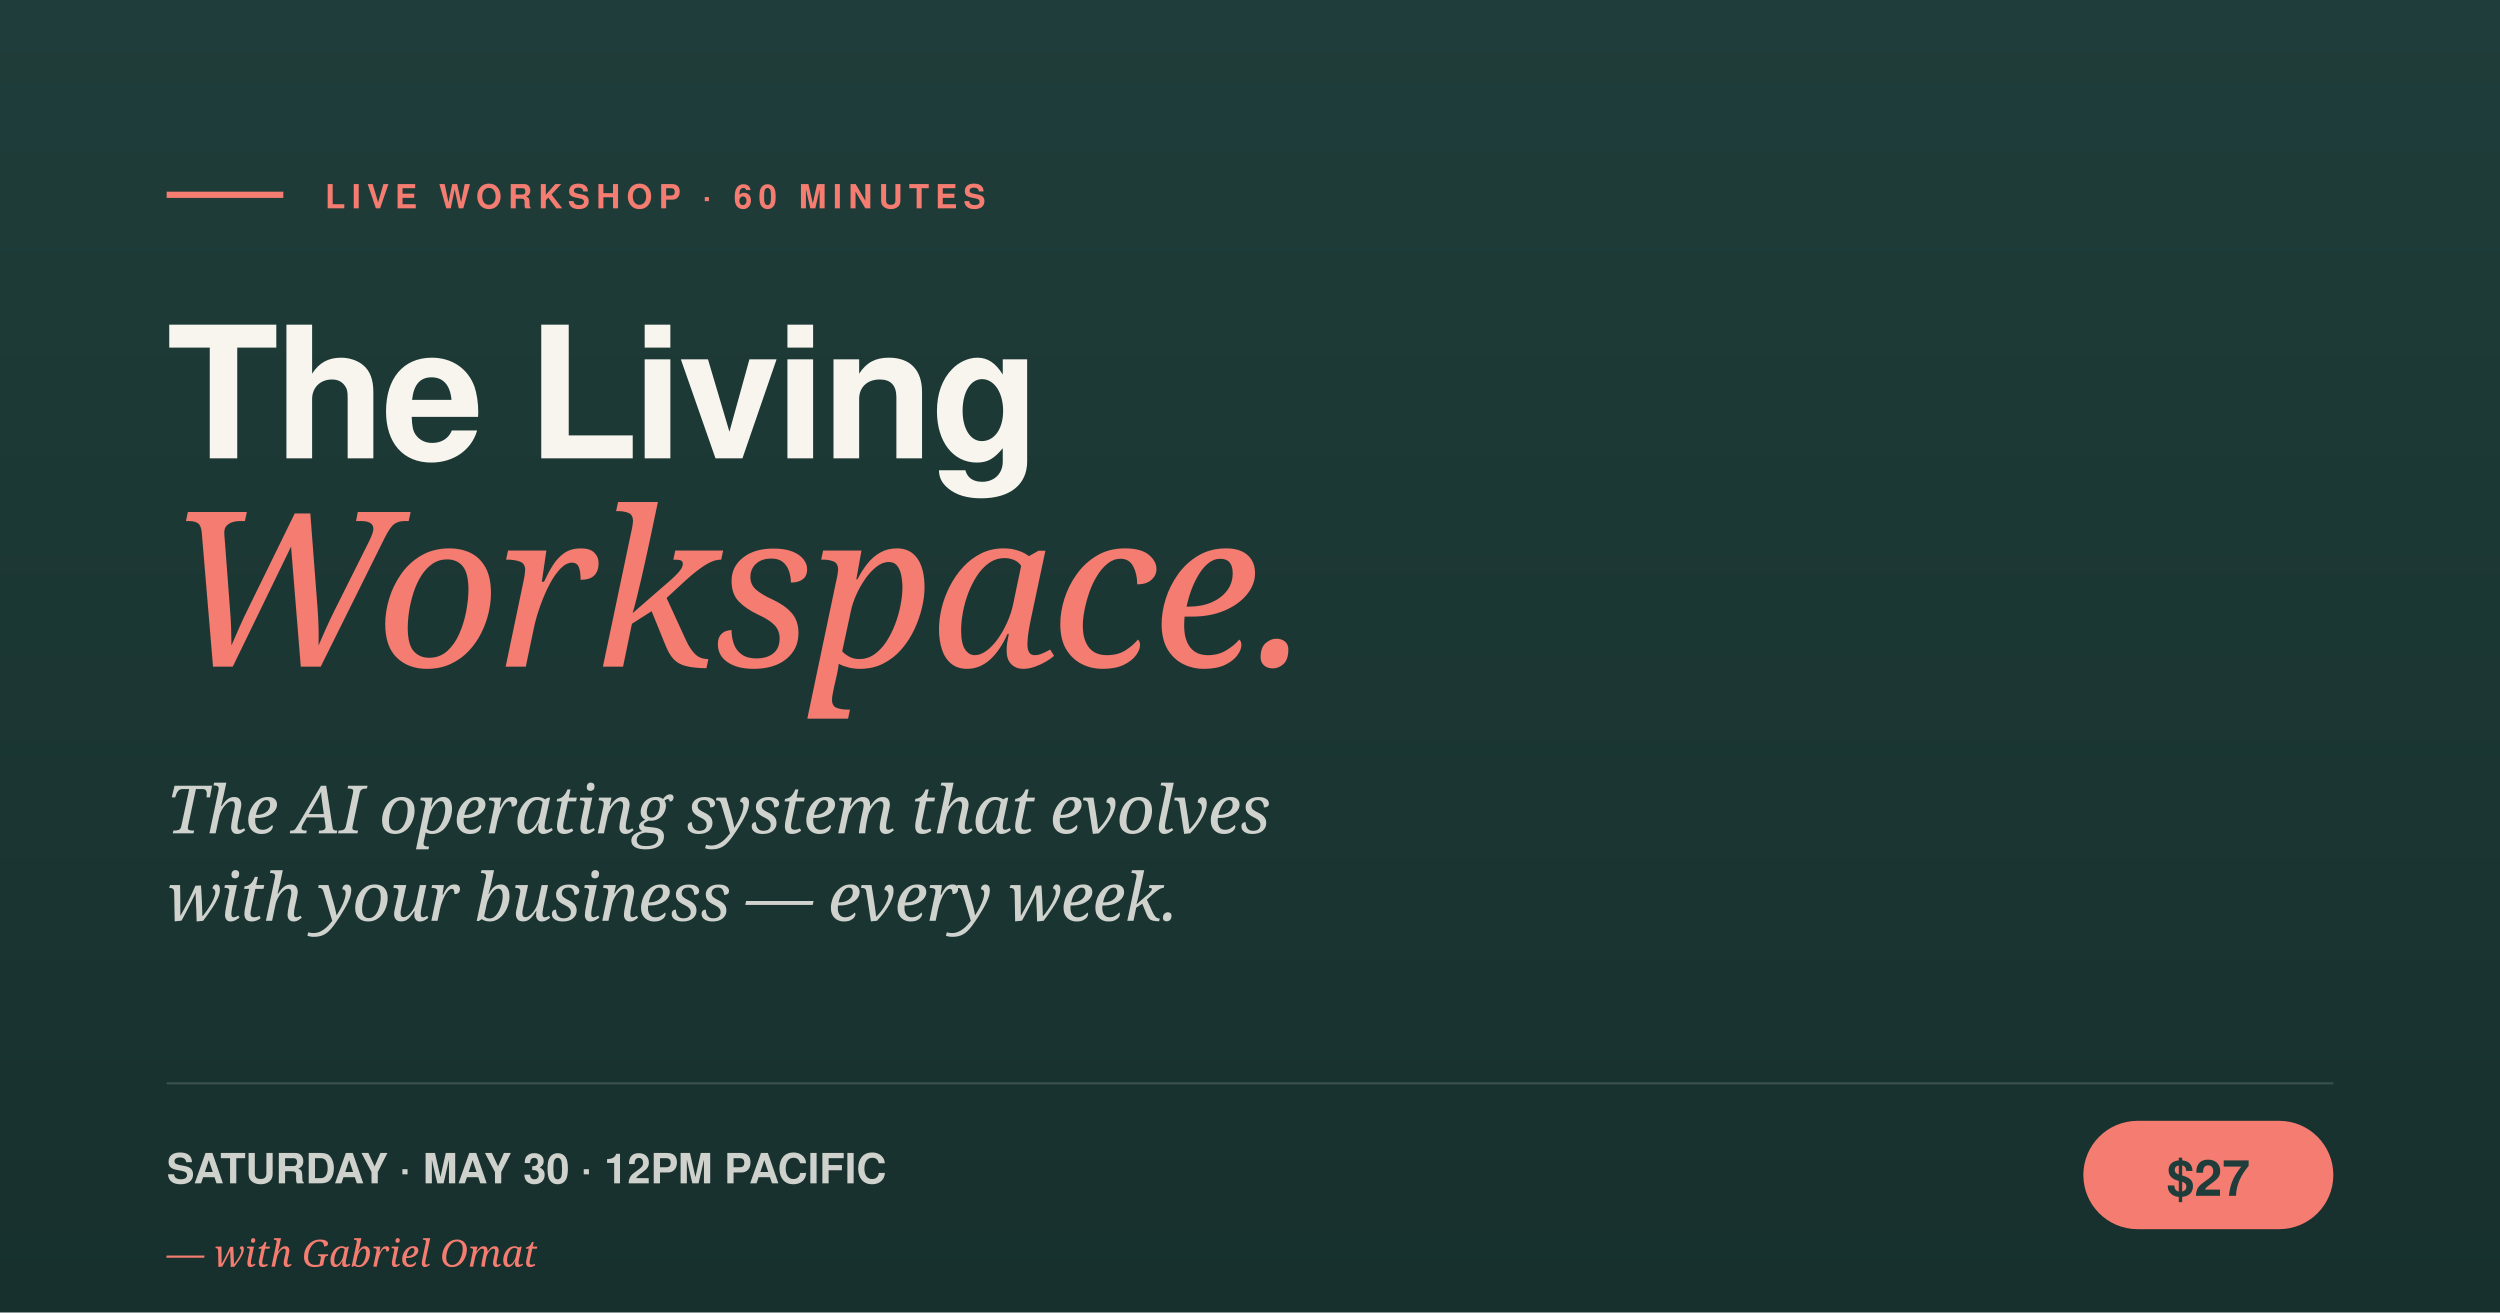
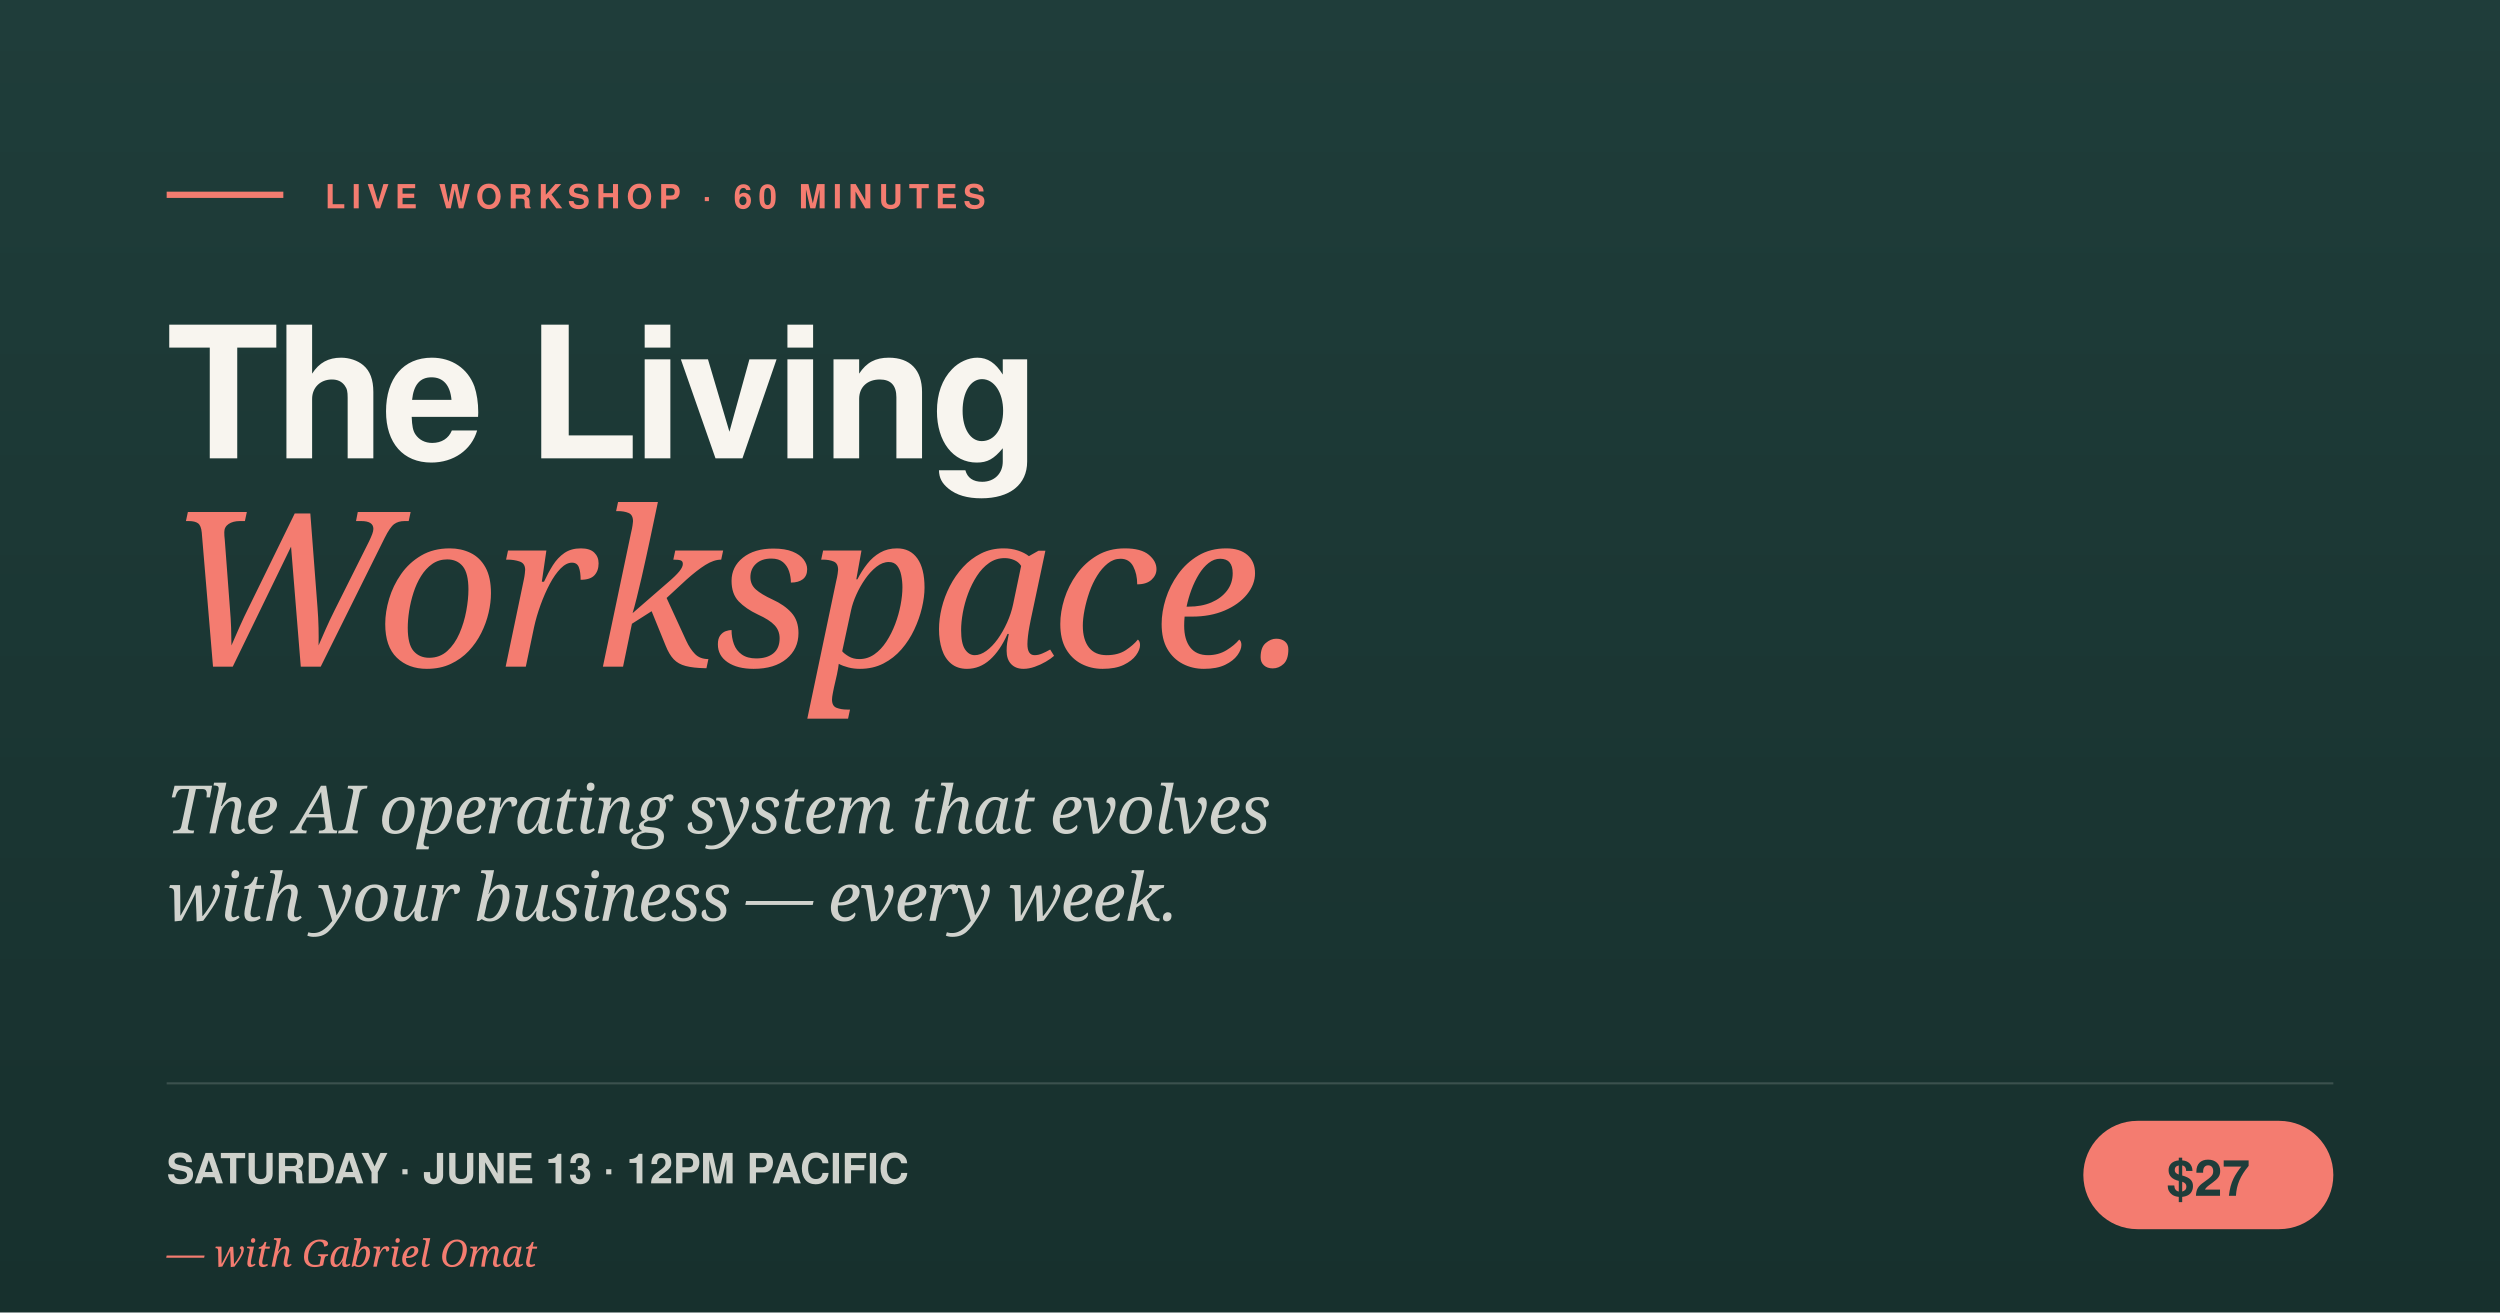
<svg xmlns="http://www.w3.org/2000/svg" viewBox="0 0 1200 630">
  <defs>
    <linearGradient id="fade" x1="0" y1="0" x2="0" y2="1">
      <stop offset="0%" stop-color="#1F3D3A" />
      <stop offset="100%" stop-color="#17302D" />
    </linearGradient>
  </defs>
  <rect width="1200" height="630" fill="url(#fade)" />
  <rect x="80" y="92" width="56" height="3" fill="#F47C70" />
  <text x="156" y="100" font-family="Helvetica, Arial, sans-serif" font-size="16" font-weight="700" fill="#F47C70" letter-spacing="3">LIVE WORKSHOP · 60 MINUTES</text>
  <text x="80" y="220" font-family="Helvetica, Arial, sans-serif" font-size="88" font-weight="800" fill="#F8F5EF" letter-spacing="-2">The Living</text>
  <text x="80" y="320" font-family="Georgia, 'Instrument Serif', serif" font-style="italic" font-size="104" font-weight="400" fill="#F47C70" letter-spacing="-2">Workspace.</text>
  <text x="80" y="400" font-family="Georgia, serif" font-style="italic" font-size="32" fill="#F8F5EF" opacity="0.82" letter-spacing="-0.5">The AI operating system that evolves</text>
  <text x="80" y="442" font-family="Georgia, serif" font-style="italic" font-size="32" fill="#F8F5EF" opacity="0.82" letter-spacing="-0.5">with your business — every week.</text>
  <line x1="80" y1="520" x2="1120" y2="520" stroke="#F8F5EF" stroke-opacity="0.16" stroke-width="1" />
-   <text x="80" y="568" font-family="Helvetica, Arial, sans-serif" font-size="20" font-weight="600" fill="#F8F5EF" opacity="0.82">SATURDAY · MAY 30 · 12PM PACIFIC</text>
+   <text x="80" y="568" font-family="Helvetica, Arial, sans-serif" font-size="20" font-weight="600" fill="#F8F5EF" opacity="0.82">SATURDAY · JUNE 13 · 12PM PACIFIC</text>
  <rect x="1000" y="538" width="120" height="52" rx="26" fill="#F47C70" />
  <text x="1060" y="574" font-family="Helvetica, Arial, sans-serif" font-size="24" font-weight="800" fill="#1F3D3A" text-anchor="middle">$27</text>
  <text x="80" y="608" font-family="Georgia, serif" font-style="italic" font-size="18" fill="#F47C70">— with Gabriel Omat</text>
</svg>
